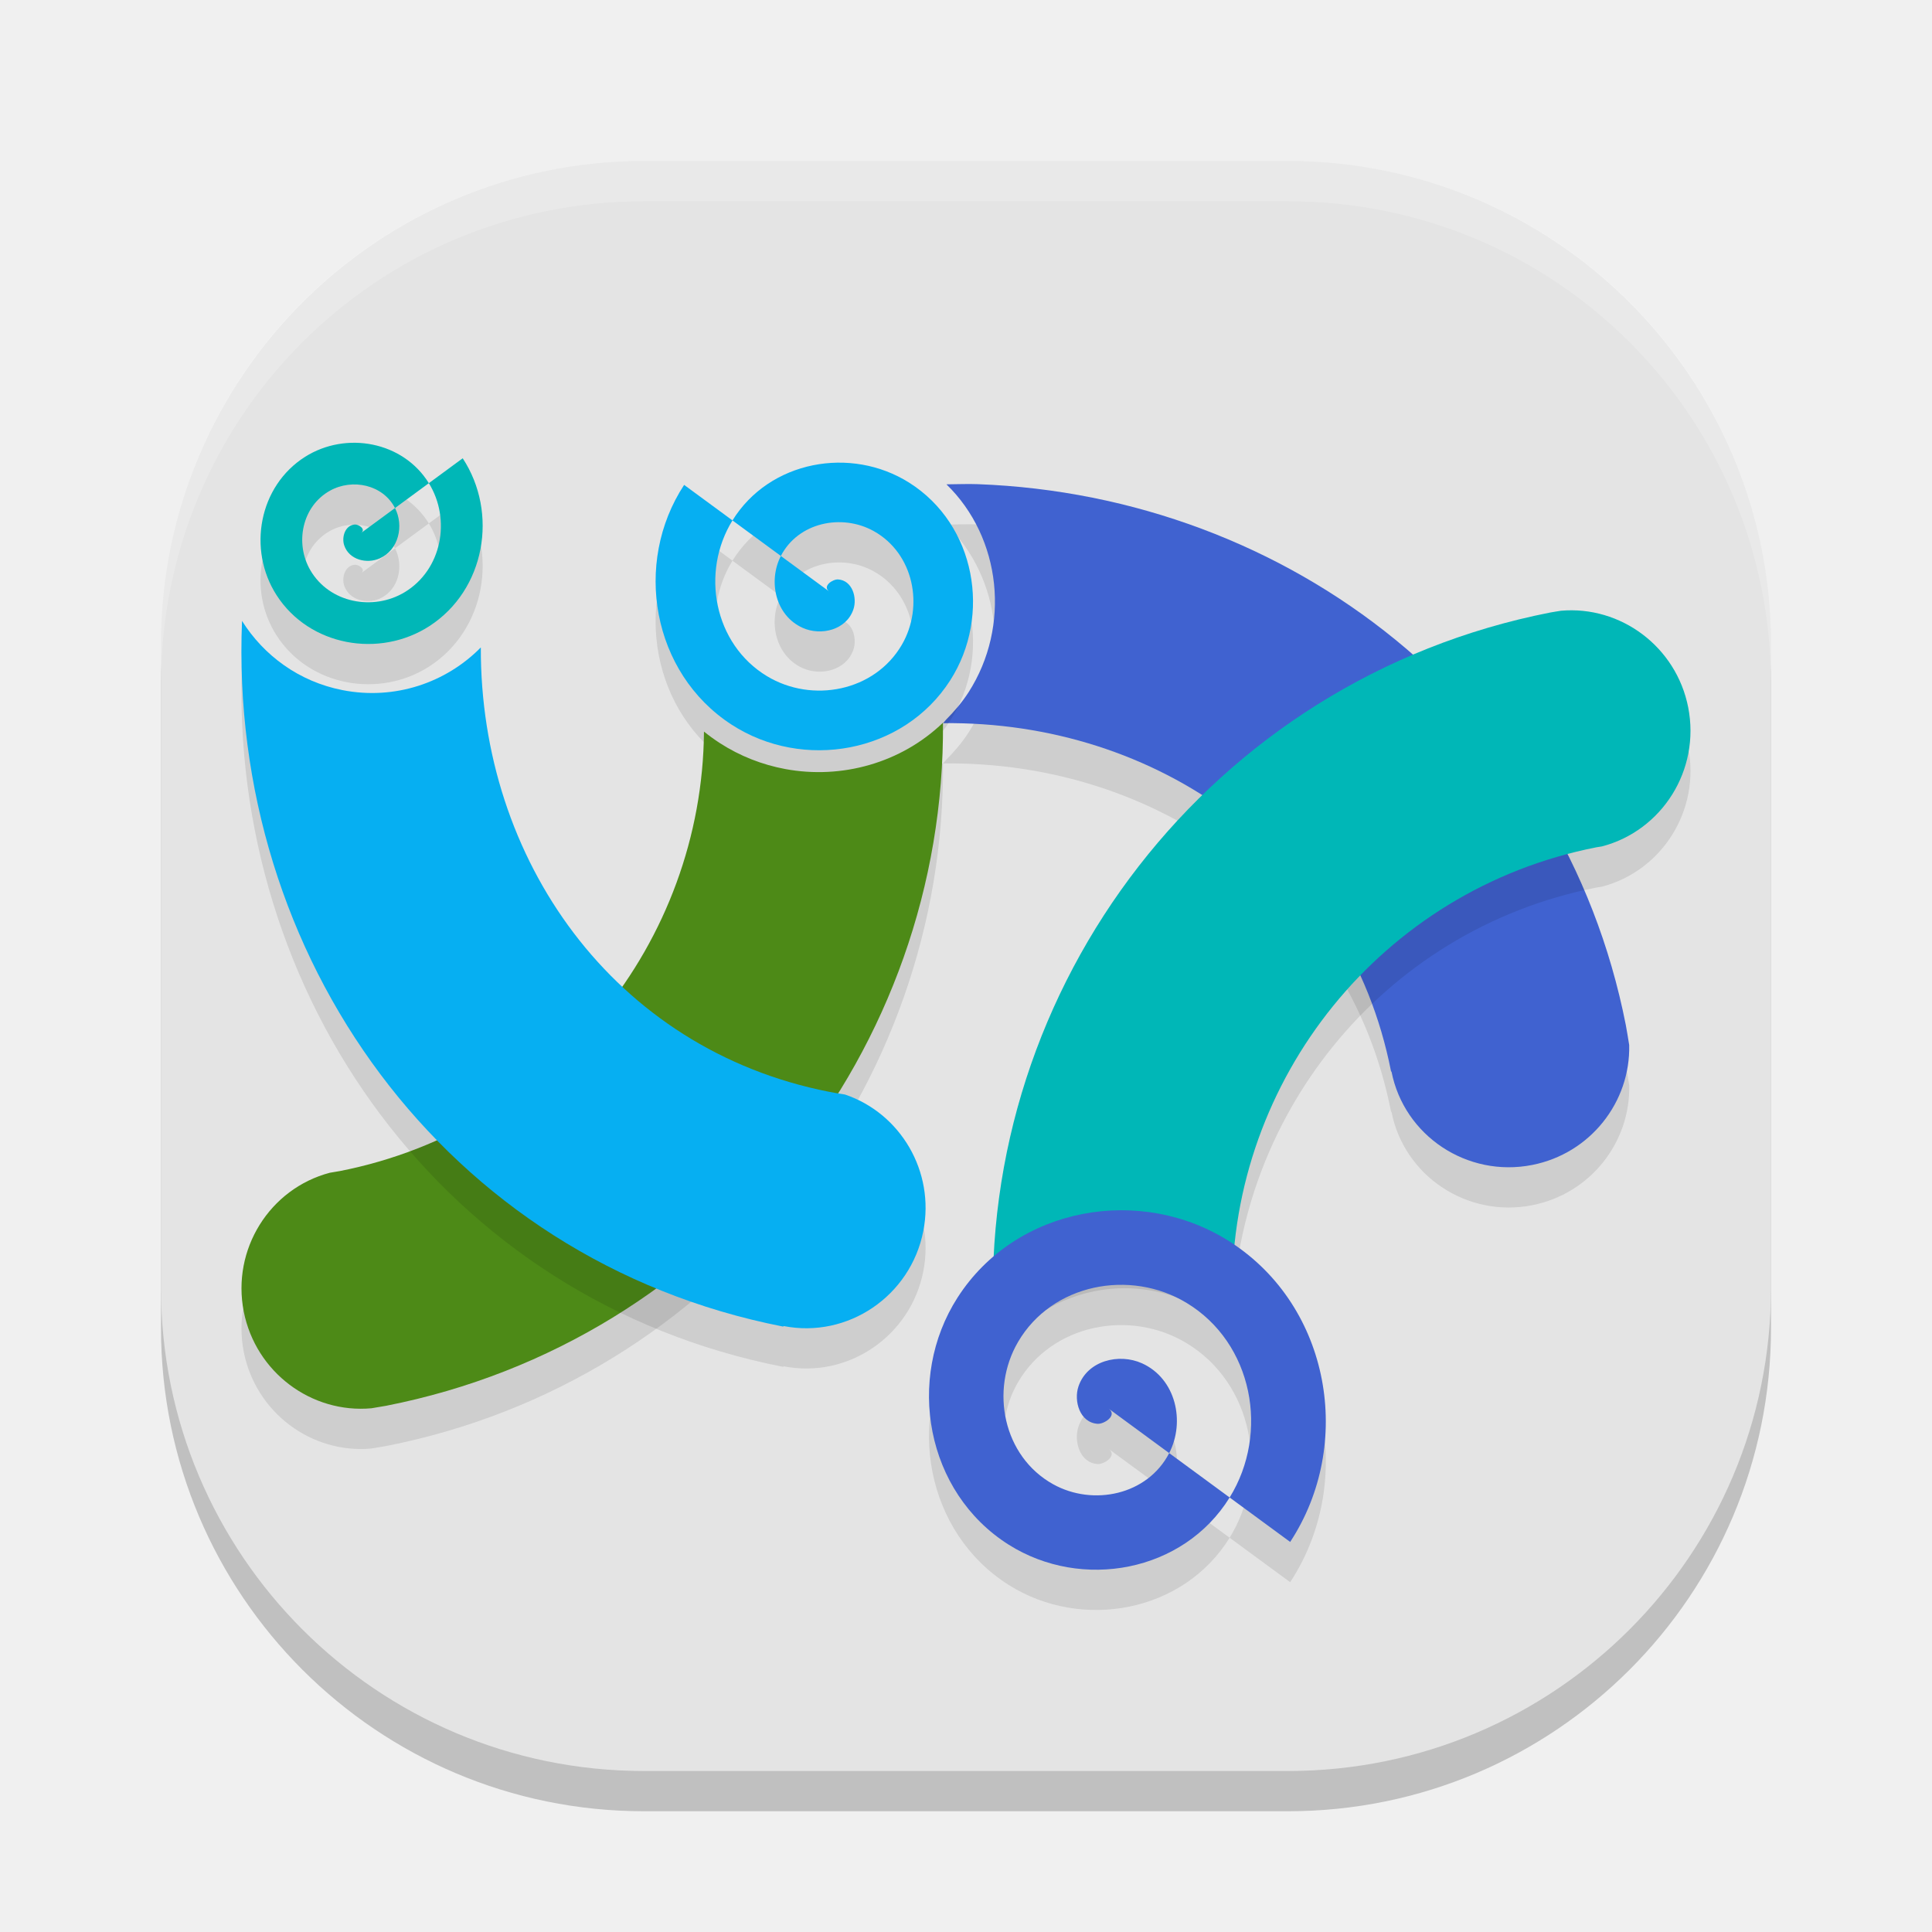
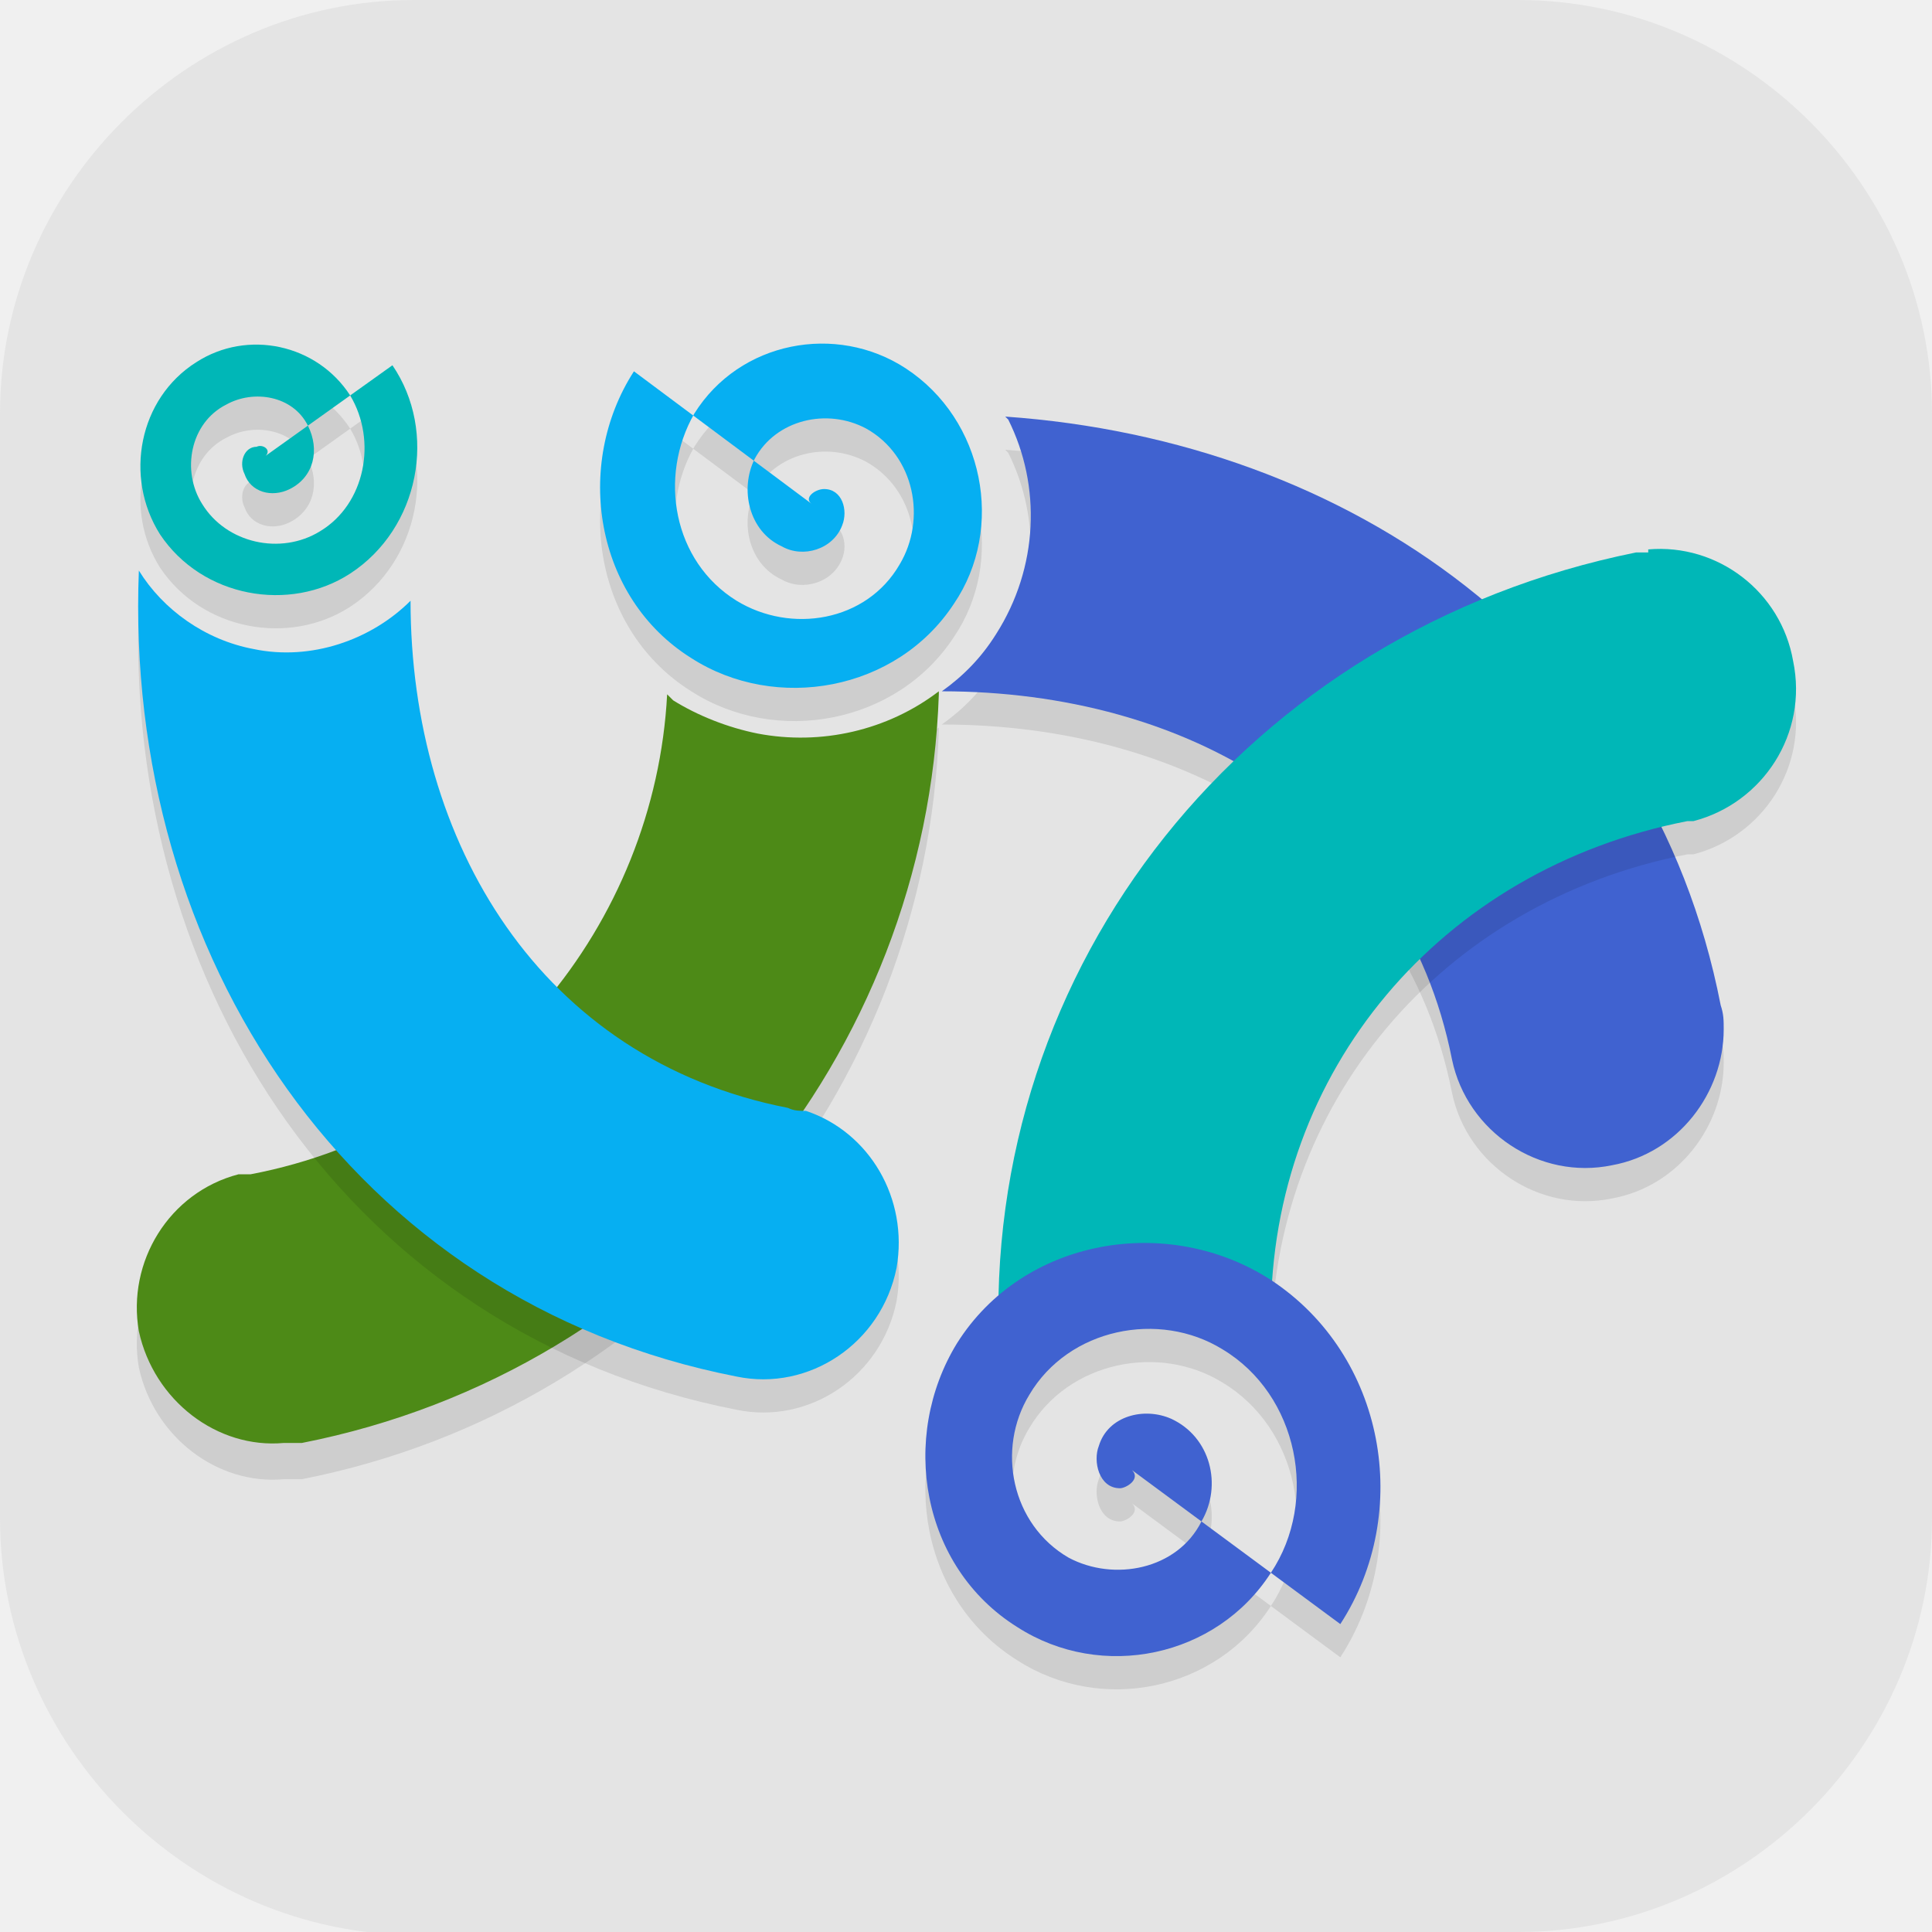
- <svg xmlns="http://www.w3.org/2000/svg" width="48" height="48" version="1">
-   <rect style="opacity:0.2" width="40" height="40" x="4" y="5" rx="12" ry="12" />
-   <rect style="fill:#e4e4e4" width="40" height="40" x="4" y="4" rx="12" ry="12" />
-   <path style="opacity:0.2;fill:#ffffff" d="m 16,4 c -6.648,0 -12,5.352 -12,12 v 1 c 0,-6.648 5.352,-12 12,-12 h 16 c 6.648,0 12,5.352 12,12 v -1 c 0,-6.648 -5.352,-12 -12,-12 z" />
-   <path style="opacity:0.1" d="m 24.295,13.029 c -0.258,-0.01 -0.521,0.003 -0.781,0.004 1.368,1.33 1.599,3.528 0.551,5.164 -0.163,0.254 -0.355,0.475 -0.559,0.682 -0.027,0.028 -0.049,0.06 -0.076,0.088 5.301,-0.063 10.07,3.263 11.129,8.646 7e-4,0.003 5.53e-4,0.005 0.002,0.01 l 0.01,-0.002 c 0.313,1.598 1.882,2.641 3.496,2.322 1.447,-0.285 2.444,-1.566 2.41,-2.98 -0.029,-0.165 -0.051,-0.329 -0.084,-0.496 -1.558,-7.921 -8.365,-13.148 -16.098,-13.438 z" />
-   <path style="fill:#4062d0" d="m 24.295,12.029 c -0.258,-0.01 -0.521,0.003 -0.781,0.004 1.368,1.33 1.599,3.528 0.551,5.164 -0.163,0.254 -0.355,0.475 -0.559,0.682 -0.027,0.028 -0.049,0.06 -0.076,0.088 5.301,-0.063 10.07,3.263 11.129,8.646 7e-4,0.003 5.53e-4,0.005 0.002,0.01 l 0.01,-0.002 c 0.313,1.598 1.882,2.641 3.496,2.322 1.447,-0.285 2.444,-1.566 2.41,-2.98 -0.029,-0.165 -0.051,-0.329 -0.084,-0.496 -1.558,-7.921 -8.365,-13.148 -16.098,-13.438 z" />
-   <path style="opacity:0.1" d="m 23.428,18.955 c -1.041,1.002 -2.517,1.411 -3.916,1.152 -0.571,-0.106 -1.128,-0.321 -1.635,-0.65 -0.135,-0.088 -0.264,-0.182 -0.387,-0.281 -0.041,5.214 -3.732,9.873 -9.043,10.918 -0.083,0.017 -0.169,0.026 -0.254,0.043 -1.491,0.395 -2.44,1.9 -2.137,3.449 0.299,1.512 1.685,2.537 3.172,2.402 0.122,-0.021 0.244,-0.04 0.367,-0.062 C 17.813,34.309 23.492,27.04 23.428,18.955 Z" />
-   <path style="opacity:0.1;fill-rule:evenodd" transform="scale(-1)" d="m -20.602,-15.696 c 0.181,0.133 -0.09,0.309 -0.221,0.3 -0.355,-0.024 -0.477,-0.455 -0.38,-0.742 0.173,-0.514 0.804,-0.667 1.263,-0.46 0.674,0.304 0.862,1.158 0.54,1.785 -0.43,0.835 -1.514,1.059 -2.306,0.619 -0.997,-0.554 -1.257,-1.87 -0.699,-2.827 0.676,-1.159 2.226,-1.456 3.348,-0.779 1.322,0.798 1.655,2.583 0.859,3.87 -0.919,1.485 -2.94,1.854 -4.391,0.938 -1.648,-1.04 -2.053,-3.297 -1.018,-4.912 1.161,-1.812 3.654,-2.253 5.433,-1.098 1.975,1.282 2.452,4.012 1.177,5.955" />
-   <path style="fill:#4d8a17" d="m 23.428,17.955 c -1.041,1.002 -2.517,1.411 -3.916,1.152 -0.571,-0.106 -1.128,-0.321 -1.635,-0.65 -0.135,-0.088 -0.264,-0.182 -0.387,-0.281 -0.041,5.214 -3.732,9.873 -9.043,10.918 -0.083,0.017 -0.169,0.026 -0.254,0.043 -1.491,0.395 -2.44,1.9 -2.137,3.449 0.299,1.512 1.685,2.537 3.172,2.402 0.122,-0.021 0.244,-0.04 0.367,-0.062 C 17.813,33.309 23.492,26.04 23.428,17.955 Z" />
-   <path style="opacity:0.1" class="st0" d="m 19.468,33.945 c 1.595,0.314 3.154,-0.744 3.471,-2.358 0.292,-1.483 -0.566,-2.927 -1.946,-3.394 -0.133,-0.019 -0.266,-0.043 -0.397,-0.068 -5.353,-1.054 -8.668,-5.776 -8.65,-11.04 -0.862,0.877 -2.14,1.317 -3.441,1.06 -1.075,-0.211 -1.952,-0.859 -2.492,-1.719 -0.342,8.31 5.028,15.879 13.436,17.531 0.003,0.001 0.01,0.001 0.015,0.001 z" />
-   <path style="fill:#06aff2" class="st0" d="m 19.468,32.945 c 1.595,0.314 3.154,-0.744 3.471,-2.358 0.292,-1.483 -0.566,-2.927 -1.946,-3.394 -0.133,-0.019 -0.266,-0.043 -0.397,-0.068 -5.353,-1.054 -8.668,-5.776 -8.65,-11.04 -0.862,0.877 -2.14,1.317 -3.441,1.06 -1.075,-0.211 -1.952,-0.859 -2.492,-1.719 -0.342,8.31 5.028,15.879 13.436,17.531 0.003,0.001 0.01,0.001 0.015,0.001 z" />
-   <path style="opacity:0.1;fill-rule:evenodd" d="m 27.545,35.998 c 0.226,0.166 -0.112,0.387 -0.276,0.376 -0.443,-0.03 -0.596,-0.568 -0.475,-0.928 0.217,-0.642 1.005,-0.834 1.579,-0.575 0.842,0.381 1.078,1.448 0.675,2.231 -0.538,1.044 -1.892,1.324 -2.882,0.774 -1.246,-0.692 -1.572,-2.337 -0.874,-3.534 0.845,-1.449 2.783,-1.82 4.185,-0.974 1.653,0.997 2.068,3.229 1.073,4.837 -1.149,1.856 -3.675,2.317 -5.488,1.173 -2.06,-1.3 -2.566,-4.121 -1.272,-6.14 1.452,-2.265 4.568,-2.816 6.792,-1.372 2.469,1.603 3.065,5.014 1.472,7.443" />
-   <path style="opacity:0.1" class="st2" d="m 38.78,16.174 c 1.484,-0.132 2.867,0.892 3.163,2.401 0.305,1.554 -0.648,3.062 -2.144,3.454 -0.047,0.008 -0.092,0.013 -0.138,0.022 -5.357,1.054 -9.075,5.783 -9.048,11.053 -0.864,-0.853 -2.126,-1.279 -3.41,-1.026 -1.094,0.213 -1.984,0.881 -2.518,1.762 -0.388,-8.344 5.392,-15.964 13.829,-17.622 0.088,-0.017 0.177,-0.028 0.266,-0.044" />
-   <path style="fill:#00b7b7" class="st2" d="m 38.78,15.174 c 1.484,-0.132 2.867,0.892 3.163,2.401 0.305,1.554 -0.648,3.062 -2.144,3.454 -0.047,0.008 -0.092,0.013 -0.138,0.022 -5.357,1.054 -9.075,5.783 -9.048,11.053 -0.864,-0.853 -2.126,-1.279 -3.41,-1.026 -1.094,0.213 -1.984,0.881 -2.518,1.762 -0.388,-8.344 5.392,-15.964 13.829,-17.622 0.088,-0.017 0.177,-0.028 0.266,-0.044" />
-   <path style="fill:#4062d0;fill-rule:evenodd" d="m 27.545,34.998 c 0.226,0.166 -0.112,0.387 -0.276,0.376 -0.443,-0.03 -0.596,-0.568 -0.475,-0.928 0.217,-0.642 1.005,-0.834 1.579,-0.575 0.842,0.381 1.078,1.448 0.675,2.231 -0.538,1.044 -1.892,1.324 -2.882,0.774 -1.246,-0.692 -1.572,-2.337 -0.874,-3.534 0.845,-1.449 2.783,-1.82 4.185,-0.974 1.653,0.997 2.068,3.229 1.073,4.837 -1.149,1.856 -3.675,2.317 -5.488,1.173 -2.06,-1.3 -2.566,-4.121 -1.272,-6.14 1.452,-2.265 4.568,-2.816 6.792,-1.372 2.469,1.603 3.065,5.014 1.472,7.443" />
-   <path style="fill:#06aff2;fill-rule:evenodd" transform="scale(-1)" d="m -20.602,-14.696 c 0.181,0.133 -0.09,0.309 -0.221,0.3 -0.355,-0.024 -0.477,-0.455 -0.38,-0.742 0.173,-0.514 0.804,-0.667 1.263,-0.46 0.674,0.304 0.862,1.158 0.54,1.785 -0.43,0.835 -1.514,1.059 -2.306,0.619 -0.997,-0.554 -1.257,-1.87 -0.699,-2.827 0.676,-1.159 2.226,-1.456 3.348,-0.779 1.322,0.798 1.655,2.583 0.859,3.87 -0.919,1.485 -2.94,1.854 -4.391,0.938 -1.648,-1.04 -2.053,-3.297 -1.018,-4.912 1.161,-1.812 3.654,-2.253 5.433,-1.098 1.975,1.282 2.452,4.012 1.177,5.955" />
-   <path style="opacity:0.1;fill-rule:evenodd" transform="scale(1,-1)" d="m 8.972,-14.241 c 0.127,0.093 -0.063,0.216 -0.154,0.21 -0.248,-0.017 -0.334,-0.318 -0.266,-0.519 0.121,-0.36 0.563,-0.467 0.884,-0.322 0.471,0.213 0.603,0.81 0.378,1.249 -0.301,0.584 -1.059,0.741 -1.614,0.433 -0.698,-0.387 -0.88,-1.308 -0.489,-1.978 0.473,-0.811 1.558,-1.019 2.343,-0.545 0.925,0.558 1.158,1.808 0.601,2.708 -0.643,1.039 -2.057,1.297 -3.073,0.657 -1.153,-0.728 -1.437,-2.307 -0.712,-3.437 0.813,-1.268 2.557,-1.576 3.802,-0.768 1.382,0.897 1.716,2.807 0.824,4.167" />
-   <path style="fill:#00b7b7;fill-rule:evenodd" transform="scale(1,-1)" d="m 8.972,-13.241 c 0.127,0.093 -0.063,0.216 -0.154,0.21 -0.248,-0.017 -0.334,-0.318 -0.266,-0.519 0.121,-0.36 0.563,-0.467 0.884,-0.322 0.471,0.213 0.603,0.81 0.378,1.249 -0.301,0.584 -1.059,0.741 -1.614,0.433 -0.698,-0.387 -0.88,-1.308 -0.489,-1.978 0.473,-0.811 1.558,-1.019 2.343,-0.545 0.925,0.558 1.158,1.808 0.601,2.708 -0.643,1.039 -2.057,1.297 -3.073,0.657 -1.153,-0.728 -1.437,-2.307 -0.712,-3.437 0.813,-1.268 2.557,-1.576 3.802,-0.768 1.382,0.897 1.716,2.807 0.824,4.167" />
+ <svg xmlns="http://www.w3.org/2000/svg" id="_图层_1" version="1.1" viewBox="0 0 64 64" width="48" height="48">
+   <defs>
+     <style>
+       .st0, .st1 {
+         fill: #06aff2;
+       }
+ 
+       .st2, .st3, .st4, .st5, .st6, .st7, .st8 {
+         isolation: isolate;
+       }
+ 
+       .st2, .st4, .st5 {
+         opacity: .1;
+       }
+ 
+       .st2, .st9, .st1, .st10 {
+         fill-rule: evenodd;
+       }
+ 
+       .st3, .st4, .st11, .st12, .st13, .st8, .st14, .st15 {
+         display: none;
+       }
+ 
+       .st3, .st6, .st7, .st8 {
+         opacity: .2;
+       }
+ 
+       .st4, .st16, .st7, .st8 {
+         fill: #fff;
+       }
+ 
+       .st17 {
+         fill: #4d8a17;
+       }
+ 
+       .st18 {
+         fill: #71d716;
+       }
+ 
+       .st11 {
+         fill: #095660;
+       }
+ 
+       .st19 {
+         fill: #cf1717;
+       }
+ 
+       .st9, .st20 {
+         fill: #00b7b7;
+       }
+ 
+       .st21 {
+         fill: #ffd42b;
+       }
+ 
+       .st12 {
+         fill: #f84300;
+       }
+ 
+       .st10, .st22 {
+         fill: #4062d0;
+       }
+ 
+       .st14, .st23 {
+         fill: #e4e4e4;
+       }
+ 
+       .st15 {
+         fill: #4f4f4f;
+       }
+ 
+       .st24 {
+         fill: #a0bfba;
+       }
+     </style>
+   </defs>
+   <path class="st23" d="M47.5,64.1H13.8c-7.6,0-13.8-6.3-13.8-13.8V13.7C0,6.2,6.2,0,13.7,0h36.6c7.5,0,13.7,6.2,13.7,13.7v36.6c0,7.5-6.2,13.7-13.7,13.7h-2.9.1Z" />
+   <g class="st13">
+     <path class="st3" d="M20.3,5.4c-2.3,0-4.7,1-6.4,3.3h0s-7.8,10.5-7.8,10.5c0,0,0,0,0,0h0c-1.9,2.5-1.7,6.6,0,8.9,1.2,1.6,2.8,2.4,4.6,2.8v11.1c0,5.1,4.3,9.3,9.4,9.3h1.3c2.3,0,4.3-.9,6-2.3l6.7,9h0c1.7,2.3,4.1,3.2,6.4,3.3,2.6.1,5.2-.7,7.1-3.3l7.8-10.5h0c1.9-2.5,1.7-6.6,0-8.9-1.2-1.6-2.8-2.4-4.6-2.8v-11.1c0-5.1-4.3-9.3-9.4-9.3h-1.3c-2.3,0-4.3.9-6,2.3l-6.7-9c-1.9-2.6-4.5-3.4-7.1-3.3h0Z" />
+     <path class="st15" d="M20.3,4.4c-2.3,0-4.7,1-6.4,3.3h0s-7.8,10.5-7.8,10.5c0,0,0,0,0,0h0c-1.9,2.5-1.7,6.6,0,8.9,1.2,1.6,2.8,2.4,4.6,2.8v11.1c0,5.1,4.3,9.3,9.4,9.3h1.3c2.3,0,4.3-.9,6-2.3l6.7,9h0c1.7,2.3,4.1,3.2,6.4,3.3,2.6.1,5.2-.7,7.1-3.3l7.8-10.5h0c1.9-2.5,1.7-6.6,0-8.9-1.2-1.6-2.8-2.4-4.6-2.8v-11.1c0-5.1-4.3-9.3-9.4-9.3h-1.3c-2.3,0-4.3.9-6,2.3l-6.7-9c-1.9-2.6-4.5-3.4-7.1-3.3h0Z" />
+     <path class="st6" d="M20.6,11.4c-.7,0-1.4.4-1.8.9l-7.8,10.5c-.6.8-.3,1.9.8,2.4.3.2.7.2,1.1.2h3.8v16.7c0,1.8,1.5,3.3,3.3,3.3h1.3c1.8,0,3.3-1.5,3.3-3.3v-16.7h3.8c1.2,0,2.2-.8,2.2-1.7,0-.3-.1-.6-.3-.9l-7.8-10.5c-.4-.6-1.2-.9-2-.9Z" />
+     <path class="st21" d="M20.6,10.4c-.7,0-1.4.4-1.8.9l-7.8,10.5c-.6.8-.3,1.9.8,2.4.3.2.7.2,1.1.2h3.8v16.7c0,1.8,1.5,3.3,3.3,3.3h1.3c1.8,0,3.3-1.5,3.3-3.3v-16.7h3.8c1.2,0,2.2-.8,2.2-1.7,0-.3-.1-.6-.3-.9l-7.8-10.5c-.4-.6-1.2-.9-2-.9Z" />
+     <path class="st6" d="M40,21.4c-1.8,0-3.3,1.5-3.3,3.3v16.7h-3.8c-1.2,0-2.2.8-2.2,1.7,0,.3.1.6.3.9l7.8,10.5c.4.5,1.1.8,1.8.9.8,0,1.6-.3,2-.9l7.8-10.5c.6-.8.3-1.9-.8-2.4-.3-.2-.7-.2-1.1-.2h-3.8v-16.7c0-1.8-1.5-3.3-3.3-3.3h-1.3Z" />
+     <path class="st18" d="M40,20.4c-1.8,0-3.3,1.5-3.3,3.3v16.7h-3.8c-1.2,0-2.2.8-2.2,1.7,0,.3.1.6.3.9l7.8,10.5c.4.5,1.1.8,1.8.9.8,0,1.6-.3,2-.9l7.8-10.5c.6-.8.3-1.9-.8-2.4-.3-.2-.7-.2-1.1-.2h-3.8v-16.7c0-1.8-1.5-3.3-3.3-3.3,0,0-1.3,0-1.3,0Z" />
+     <path class="st4" d="M20.3,4.4c-2.3,0-4.7,1-6.4,3.3h0s-7.8,10.5-7.8,10.5c0,0,0,0,0,0h0c-1,1.4-1.4,3.2-1.3,4.9,0-1.4.5-2.8,1.3-3.9h0s0,0,0,0l7.8-10.5h0c1.7-2.3,4.1-3.2,6.4-3.3h0c2.6-.1,5.2.7,7.1,3.3l6.7,9c1.6-1.4,3.7-2.3,6-2.3h1.3c5.1,0,9.4,4.3,9.4,9.3v-1c0-5.1-4.3-9.3-9.4-9.3h-1.3c-2.3,0-4.3.9-6,2.3l-6.7-9c-1.9-2.6-4.5-3.4-7.1-3.3h0ZM50.8,34.9v1c1.7.4,3.4,1.2,4.6,2.8.8,1,1.2,2.5,1.3,3.9,0-1.8-.4-3.7-1.3-4.9-1.2-1.6-2.8-2.4-4.6-2.8Z" />
+   </g>
+   <g class="st13">
+     <path class="st3" d="M32.1,1.1c-.7,0-1.4.2-2,.5-3.8,2.3-7.5,3.1-11.4,3.6-3.9.6-8.1,1.1-13.7-1.7C2.8,2.5,0,3.9,0,6.1v32.6c0,2.6,1.3,4.9,3.1,7.4,1.8,2.5,4.3,5,7.2,7.4,5.8,4.9,13.2,9.3,20.8,11.2.6.2,1.3.2,1.9,0,7.5-1.9,15-6.4,20.8-11.2,2.9-2.4,5.4-5,7.2-7.4,1.8-2.5,3.1-4.8,3.1-7.4V6.1c0-2.2-2.8-3.6-5.1-2.5-5.6,2.8-9.8,2.3-13.7,1.7s-7.6-1.3-11.4-3.6c-.6-.3-1.2-.5-1.9-.5Z" />
+     <path class="st12" d="M32.1,0c-.7,0-1.4.2-2,.5-3.8,2.3-7.5,3.1-11.4,3.6-3.9.6-8.1,1.1-13.7-1.7C2.8,1.4,0,2.7,0,5v32.6c0,2.6,1.3,4.9,3.1,7.4s4.3,5,7.2,7.4c5.8,4.9,13.2,9.3,20.8,11.2.6.2,1.3.2,1.9,0,7.5-1.9,15-6.4,20.8-11.2,2.9-2.4,5.4-5,7.2-7.4,1.8-2.5,3.1-4.8,3.1-7.4V5c0-2.2-2.8-3.6-5.1-2.5-5.6,2.8-9.8,2.3-13.7,1.7-3.9-.6-7.6-1.3-11.4-3.6C33.5.2,32.8,0,32.1,0Z" />
+     <path class="st6" d="M30.1,10.4c-7.6,0-10.8.8-20,1.9-2.6,0-4.8,1.5-4.8,3.8,0,2.3,2.2,4.1,4.8,4.1,0,0,0,0,.1,0-1.2-3.3,1.8-3.1,3.8-3.4.4,0,.2,0,.6,0v27.3l9.4,6.7V16c5.7,0,12.3,0,18.3,1.6,9.9,2.5,2.7,9.2-3.3,12.4,3.4,1.8,7.8,5.6,7.9,9.1,0,2.7-3.1,5.3-8.6,6.8-5.3,1.2-10.5,1.8-14.2,4.9,0,0,3-.4,9.3-.7,7.7-.3,15.1-2.5,20.4-7.2,2.7-4.9-.9-8.9-8.9-12.7,8.1-3.9,12-8.4,8.3-12.9-4.5-5.3-11.9-6.7-19.6-6.9-1.3,0-2.5,0-3.6,0ZM39,30l-5.3-5c-5,3-6.3,6.1-.3,9.7l5.6-4.7Z" />
+     <path class="st16" d="M30.1,9.3c-7.6,0-10.8.8-20,1.9-2.6,0-4.8,1.5-4.8,3.8,0,2.3,2.2,4.1,4.8,4.1,0,0,0,0,.1,0-1.2-3.3,1.8-3.1,3.8-3.4.4,0,.2,0,.6,0v27.3l9.4,6.7V14.9c5.7,0,12.3,0,18.3,1.6,9.9,2.5,2.7,9.2-3.3,12.4,3.4,1.8,7.8,5.6,7.9,9.1,0,2.7-3.1,5.3-8.6,6.8-5.3,1.2-10.5,1.8-14.2,4.9,0,0,3-.4,9.3-.7,7.7-.3,15.1-2.5,20.4-7.2,2.7-4.9-.9-8.9-8.9-12.7,8.1-3.9,12-8.4,8.3-12.9-4.5-5.3-11.9-6.7-19.6-6.9-1.3,0-2.5,0-3.6,0ZM39,28.9l-5.3-5c-5,3-6.3,6.1-.3,9.7l5.6-4.7Z" />
+     <path class="st8" d="M32.1,0c-.7,0-1.4.2-2,.5-3.8,2.3-7.5,3.1-11.4,3.6-3.9.6-8.1,1.1-13.7-1.7C2.8,1.4,0,2.7,0,5v1.1c0-2.2,2.8-3.6,5.1-2.5,5.6,2.8,9.8,2.3,13.7,1.7,3.9-.6,7.6-1.3,11.4-3.6.6-.3,1.3-.5,2-.5.7,0,1.3.2,1.9.5,3.8,2.3,7.5,3.1,11.4,3.6,3.9.6,8.1,1.1,13.7-1.7,2.3-1.1,5.1.3,5.1,2.5v-1.1c0-2.2-2.8-3.6-5.1-2.5-5.6,2.8-9.8,2.3-13.7,1.7-3.9-.6-7.6-1.3-11.4-3.6C33.5.2,32.8,0,32.1,0Z" />
+   </g>
+   <g class="st13">
+     <path class="st3" d="M18.9,1.1h25.7c10.7,0,19.3,8.4,19.3,18.9v25.2c0,10.4-8.6,18.9-19.3,18.9h-25.7C8.2,64-.4,55.6-.4,45.1v-25.2C-.4,9.6,8.2,1.1,18.9,1.1Z" />
+     <path class="st11" d="M18.9,0h25.7c10.7,0,19.3,8.4,19.3,18.9v25.2c0,10.4-8.6,18.9-19.3,18.9h-25.7C8.2,62.9-.4,54.4-.4,44v-25.2C-.4,8.4,8.2,0,18.9,0Z" />
+     <path class="st6" d="M33.8,5.6c-.3,0-.6.8-.7,1.9-.1,1.7-.7,2.7-1.6,1.9-.4-.4-.4-1-.3-1.8,0-.8,0-.9-.2-1-.2,0-.3-.2-.3-.2s-.2-.1-.4-.1-.4,0-.5-.1c0,0-.2-.1-.3-.1-.3,0-1.4,1.9-2,2.9-.4.7-.5.8-1.5,1-.8.2-1.5.3-2.7.2-2.2,0-2.6,0-2.9.5-.1.3-.1,2.3,0,6.7.1,7.4,0,6.4,1.9,6.4,1.2,0,3.9.2,4.4.4.4.1.5.7.5,2.4,0,1.8,0,2.7-1,4.4-.4.8-.7,1.6-1.1,3.5-.4,1.9,0,2.6,1.4,1.8.6-.4.7-.4.9.1,0,.3,0,.6-.3,1-.3.4-.4.9-.4,1.3s-.2,1.1-.4,1.6c-.4,1-.5,1.6-.2,3.2.3,1.4.5,2,1,2.2.6.3.7,0,.7-1.1,0-1.6,0-1.9.2-1.9.6,0,.7,1.3.2,2.3-.4.8-.4,1.6,0,2.2.2.4.2.5,0,1.2-.3,1-.3,1.3,0,1.4.4.1.4.2-.2,1.5-.8,1.6-.7,2.3.3,1.8.3-.1.3-.1.2.2-.2.7-.4,1-.8,1.6-.3.3-.6.6-.7.6-.2,0-2.7,2.5-3.9,4-1,1.2-1.4,2.2-1.6,3.6,0,.8,0,.8.2.8s.6-.2.9-.5c.4-.4.6-.4.7-.3.5.5,1.5-.2,1.1-.9-.3-.4-.2-.5.3-.7.3-.1.7-.4,1-.6.5-.4.5-.4,1-.3.4.2.6.1,1.2-.1.6-.2.7-.4.8-.9.2-.6.4-.8.9-.8s0,.1-.3.4c-.5.4-.5.4-.2.7.4.3.6.3,1.2,0,.5-.3.8-.7.6-1.2,0-.2,0-.3.1-.3s.3.1.3.3c.2.7,1.5.3,2.6-.7.4-.4.5-.5.4-1,0-.4,0-.6.5-1.2.5-.6.6-.7.9-.5.2.1.4.1.7,0,.3-.2.4-.2.5,0,.1.1.3.2.5.2.4,0,1.3-.7,1.3-1,0-.9-.3-1-1.1-.3-.3.2-.6.4-.6.4s-.1-.2-.2-.4c0-.3-.2-.4-.5-.4h-.4l.2-.7c.1-.4.3-1.1.3-1.7,0-.5.2-1.3.3-1.6.3-1,.3-1.7-.2-3-.6-1.7-.3-1.7.7,0,.6,1.2,1.2,1.5,1.6,1,.2-.3.3-1.1,0-1.6,0-.2-.3-.8-.4-1.3-.2-.7-.4-1.1-.9-1.5-1-.9-1.2-2.3-.6-3,.1-.1.3-.8.4-1.5.1-1,.1-1.3,0-1.6-.1-.2-.3-.9-.5-1.5l-.3-1.1.4-.7c.2-.4.5-.7.6-.8.1,0,.5.1.9.3.3.2.7.4.9.3.4,0,.4-.9,0-1.7-.2-.4-.4-.8-.4-.9s-.2-.5-.4-.9c-1.2-2.4-1.3-3.6-1.3-5,0-.9,0-1.1.3-1.3.6-.4,2.7-.8,3.9-.8,1.8,0,1.6,1,1.6-6.1,0-3.4,0-6.1-.1-6.4,0-.4-.2-.5-1-.7-.9-.2-1-.2-2.8,0-.8,0-1.4,0-1.8,0-.7-.2-.7-.7-1-1.6-.4-1.2-1.6-2.9-2.6-3,0,0,0,0,0,0s0,0,0,0c0,0,0,0,0,0h0ZM37.9,48.8c-.3,0-.4.4-.3.7.2.4.6.3.6-.2s0-.4-.2-.4h0ZM37.9,50.9c-.1,0-.3.1-.6.3-.4.3-.4.4-.4,1.1,0,.4,0,.8,0,.9,0,.3.6.2.9-.3.2-.3.3-.7.4-1.2,0-.6,0-.8-.3-.8h0Z" />
+     <path class="st24" d="M33.8,4.5c-.3,0-.6.8-.7,1.9-.1,1.7-.7,2.7-1.6,1.9-.4-.4-.4-1-.3-1.8,0-.8,0-.9-.2-1-.2,0-.3-.2-.3-.2s-.2-.1-.4-.1-.4,0-.5-.1c0,0-.2-.1-.3-.1-.3,0-1.4,1.9-2,2.9-.4.7-.5.8-1.5,1-.8.2-1.5.3-2.7.2-2.2,0-2.6,0-2.9.5-.1.3-.1,2.3,0,6.7.1,7.4,0,6.4,1.9,6.4,1.2,0,3.9.2,4.4.4.4.1.5.7.5,2.4,0,1.8,0,2.7-1,4.4-.4.8-.7,1.6-1.1,3.5-.4,1.9,0,2.6,1.4,1.8.6-.4.7-.4.9.1,0,.3,0,.6-.3,1-.3.4-.4.9-.4,1.3s-.2,1.1-.4,1.6c-.4,1-.5,1.6-.2,3.2.3,1.4.5,2,1,2.2.6.3.7,0,.7-1.1,0-1.6,0-1.9.2-1.9.6,0,.7,1.3.2,2.3-.4.8-.4,1.6,0,2.2.2.4.2.5,0,1.2-.3,1-.3,1.3,0,1.4.4.1.4.2-.2,1.5-.8,1.6-.7,2.3.3,1.8.3-.1.3-.1.2.2-.2.7-.4,1-.8,1.6-.3.3-.6.6-.7.6-.2,0-2.7,2.5-3.9,4-1,1.2-1.4,2.2-1.6,3.6,0,.8,0,.8.2.8s.6-.2.9-.5c.4-.4.6-.4.7-.3.5.5,1.5-.2,1.1-.9-.3-.4-.2-.5.3-.7.3-.1.7-.4,1-.6.5-.4.5-.4,1-.3.4.2.6.1,1.2-.1.6-.2.7-.4.8-.9.2-.6.4-.8.9-.8s0,.1-.3.4c-.5.4-.5.4-.2.7.4.3.6.3,1.2,0,.5-.3.8-.7.6-1.2,0-.2,0-.3.1-.3s.3.1.3.3c.2.7,1.5.3,2.6-.7.4-.4.5-.5.4-1,0-.4,0-.6.5-1.2.5-.6.6-.7.9-.5.2.1.4.1.7,0,.3-.2.4-.2.5,0,.1.1.3.2.5.2.4,0,1.3-.7,1.3-1,0-.9-.3-1-1.1-.3-.3.2-.6.4-.6.4s-.1-.2-.2-.4c0-.3-.2-.4-.5-.4h-.4l.2-.7c.1-.4.3-1.1.3-1.7,0-.5.2-1.3.3-1.6.3-1,.3-1.7-.2-3-.6-1.7-.3-1.7.7,0,.6,1.2,1.2,1.5,1.6,1,.2-.3.3-1.1,0-1.6,0-.2-.3-.8-.4-1.3-.2-.7-.4-1.1-.9-1.5-1-.9-1.2-2.3-.6-3,.1-.1.3-.8.4-1.5.1-1,.1-1.3,0-1.6-.1-.2-.3-.9-.5-1.5l-.3-1.1.4-.7c.2-.4.5-.7.6-.8.1,0,.5.1.9.3.3.2.7.4.9.3.4,0,.4-.9,0-1.7-.2-.4-.4-.8-.4-.9s-.2-.5-.4-.9c-1.2-2.4-1.3-3.6-1.3-5,0-.9,0-1.1.3-1.3.6-.4,2.7-.8,3.9-.8,1.8,0,1.6,1,1.6-6.1,0-3.4,0-6.1-.1-6.4,0-.4-.2-.5-1-.7-.9-.2-1-.2-2.8,0-.8,0-1.4,0-1.8,0-.7-.2-.7-.7-1-1.6-.4-1.2-1.6-2.9-2.6-3,0,0,0,0,0,0s0,0,0,0c0,0,0,0,0,0h0ZM37.9,47.7c-.3,0-.4.4-.3.7.2.4.6.3.6-.2s0-.4-.2-.4h0ZM37.9,49.8c-.1,0-.3.1-.6.3-.4.3-.4.4-.4,1.1,0,.4,0,.8,0,.9,0,.3.6.2.9-.3.2-.3.3-.7.4-1.2,0-.6,0-.8-.3-.8h0Z" />
+     <path class="st19" d="M27,26.7c0,1.1-.2,1.7-1,3.1-.4.8-.7,1.6-1.1,3.5-.4,1.9,0,2.6,1.4,1.8.5-.3.6-.4.7-.2v-8.2h0ZM26.3,38.4c0,.2-.1.4-.2.6-.4,1-.5,1.6-.2,3.2.3,1.4.5,2,1,2.2.3.2.5.2.6,0,0-2.5.1-5-1.3-6ZM26.1,55.2c-.9.8-2.3,2.3-3.1,3.3-1,1.2-1.4,2.2-1.6,3.6,0,.8,0,.8.2.8s.6-.2.9-.5c.4-.4.6-.4.7-.3.5.5,1.5-.2,1.1-.9-.3-.4-.2-.5.3-.7.3-.1.7-.4,1-.6.2-.2.3-.3.4-.3-.2-1.5-.2-2.9,0-4.4Z" />
+     <path class="st4" d="M18.9,0C8.2,0-.4,8.4-.4,18.9v1.1C-.4,9.5,8.2,1.1,18.9,1.1h25.7c10.7,0,19.3,8.4,19.3,18.9v-1.1C63.9,8.4,55.3,0,44.6,0h-25.7Z" />
+     <path class="st7" d="M33.8,4.5c-.3,0-.6.8-.7,1.9-.1,1.7-.7,2.7-1.6,1.9-.2-.2-.3-.4-.3-.7,0,.8,0,1.4.3,1.8.9.9,1.5-.1,1.6-1.9,0-1.1.4-1.9.7-1.9s0,0,0,0c0,0,0,0,0,0,0,0,0,0,0,0,.9.1,2.2,1.8,2.6,3,.3.9.3,1.4,1,1.6.5.1,1.1.1,1.8,0,1.7-.2,1.8-.2,2.8,0,.8.2.9.2,1,.7,0,.3,0,3,.1,6.4,0,1.3,0,2.1,0,3,0-.9,0-2.2,0-4.1,0-3.4,0-6.1-.1-6.4,0-.4-.2-.5-1-.7-.9-.2-1-.2-2.8,0-.8,0-1.4,0-1.8,0-.7-.2-.7-.7-1-1.6-.4-1.2-1.6-2.9-2.6-3,0,0,0,0,0,0s0,0,0,0c0,0,0,0,0,0ZM29.5,4.8c-.3,0-1.4,1.9-2,2.9-.4.7-.5.8-1.5,1-.8.2-1.5.3-2.7.2-2.2,0-2.6,0-2.9.5,0,.2,0,1.2,0,2.7,0-.9,0-1.5,0-1.6.2-.5.7-.5,2.9-.5,1.3,0,2,0,2.7-.2,1-.3,1-.3,1.5-1,.6-1.1,1.8-2.9,2-2.9s.3,0,.3.1c0,0,.3.1.5.1s.4,0,.4.1.1.2.3.2c.1,0,.2,0,.2.1,0,0,0-.2,0-.3,0-.8,0-.9-.2-1-.2,0-.3-.2-.3-.2s-.2-.1-.4-.1-.4,0-.5-.1c0,0-.2-.1-.3-.1ZM37.4,25.1c0,.1,0,.2,0,.4,0,1.5.1,2.6,1.3,5,.2.4.4.8.4.9s.2.5.4.9c0,.2.1.3.2.5.2-.3.2-.9-.2-1.6-.2-.4-.4-.8-.4-.9s-.2-.5-.4-.9c-1-2-1.2-3.2-1.3-4.3ZM27,26.3c0,1.2-.2,2.1-1,3.5-.4.8-.7,1.6-1.1,3.5-.2.7-.2,1.3,0,1.6,0-.2,0-.3,0-.5.4-1.9.7-2.7,1.1-3.5.9-1.7,1-2.6,1-4.4,0,0,0-.1,0-.2ZM36.9,34.4l-.2.4.3,1.1c.1.6.4,1.3.5,1.5,0,0,0,.1,0,.2,0-.7,0-1.1,0-1.3-.1-.2-.3-.9-.5-1.5v-.4ZM27,35.9c0,0,0,.2-.1.2-.3.4-.4.9-.4,1.3s-.2,1.1-.4,1.6c-.3.8-.4,1.3-.3,2.2,0-.4.1-.7.3-1.1.2-.5.4-1.2.4-1.6s.1-.9.4-1.3c.3-.4.4-.8.3-1,0-.2-.1-.3-.2-.4ZM37,40.9c-.2.8,0,1.8.9,2.6.4.4.7.8.9,1.5.1.5.3,1.1.4,1.3,0,0,0,.1,0,.2.1-.4.1-.9,0-1.3,0-.2-.3-.7-.4-1.3-.2-.7-.4-1.1-.9-1.5-.4-.4-.7-.9-.9-1.5ZM28.4,43.2c0,.2-.1.5-.2.7-.3.6-.4,1.2-.2,1.8,0-.2.1-.4.2-.6.3-.6.4-1.4.2-1.8ZM36.5,45.5c-.1,0,0,.4.2,1.3.2.5.3.9.3,1.3.1-.7,0-1.4-.3-2.4-.1-.2-.2-.2-.3-.2ZM28.2,47.3s0,0,0,0c-.3.9-.3,1.2,0,1.4,0,0,0-.1,0-.2.2-.7.2-.8,0-1.2ZM37.9,47.7c-.3,0-.4.4-.3.7.2.4.5.3.5-.2s0-.3-.1-.4c0,0,0,0,0,0,0,0,0,0,0,0h0ZM37.9,49.8c-.1,0-.3.1-.6.3-.4.3-.4.4-.4,1.1,0,.4,0,.8,0,.9,0,0,0,0,0,0,0-.5.1-.6.4-.9.2-.2.4-.3.6-.3.1,0,.2,0,.2.2,0-.2,0-.3,0-.5,0-.6,0-.8-.3-.8ZM28.1,49.9c0,.1-.1.2-.2.4-.6,1.1-.7,1.8-.3,1.9,0-.2.2-.5.3-.8.6-1.3.6-1.4.2-1.5,0,0,0,0,0,0ZM36.4,52.7c0,.2,0,.3-.1.4l-.2.7h.4c.3,0,.4,0,.4.4,0,0,0,0,0,0,0,.1.3.2.5.2.1,0,.1,0,.3-.2.3-.3.6-.4.8-.4.1-.1.3-.3.3-.4,0-.9-.3-1-1.1-.3-.3.2-.6.4-.6.4s-.1-.2-.2-.4c0-.3-.2-.4-.5-.4h0ZM28.4,53.1s-.1,0-.2,0c-.1,0-.2,0-.3.1,0,.2-.2.3-.3.5-.3.3-.6.6-.7.6-.2,0-2.7,2.5-3.9,4-1,1.2-1.4,2.2-1.6,3.6,0,.6,0,.8,0,.8.2-1.2.6-2.2,1.5-3.3,1.2-1.5,3.7-4,3.9-4s.4-.3.7-.6c.5-.6.6-.9.8-1.6,0-.2,0-.2,0-.3ZM29.5,59c-.2,0-.3,0-.4,0,.1,0,.2.1.4.1,0-.1.1-.2,0-.2ZM24.4,61.7c-.2.1-.3.2-.2.4.1,0,.2-.2.2-.4Z" />
+   </g>
+   <g>
+     <path class="st3" d="M19.2,1.1h25.6c10.6,0,19.2,8.6,19.2,19.2v25.6c0,10.6-8.6,19.2-19.2,19.2h-25.6c-10.6,0-19.2-8.6-19.2-19.2v-25.6C0,9.7,8.6,1.1,19.2,1.1Z" />
+     <path class="st14" d="M19.2,0h25.6c10.6,0,19.2,8.6,19.2,19.2v25.6c0,10.6-8.6,19.2-19.2,19.2h-25.6C8.6,63.9,0,55.4,0,44.8v-25.6C0,8.6,8.6,0,19.2,0Z" />
+     <path class="st2" d="M8.8,16.2c.2-.2-.1-.4-.3-.3-.4,0-.6.5-.4.9.2.6.9.8,1.5.5.8-.4,1-1.3.6-2.1-.5-1-1.8-1.2-2.7-.7-1.2.6-1.5,2.2-.8,3.3.8,1.3,2.6,1.7,3.9.9,1.5-.9,1.9-3,1-4.5-1.1-1.7-3.4-2.2-5.1-1.1-1.9,1.2-2.4,3.8-1.2,5.7,1.4,2.1,4.3,2.6,6.3,1.3,2.3-1.5,2.9-4.7,1.4-6.9" />
+     <path class="st5" d="M33.4,15c1.1,2.2,1,4.9-.4,7.1-.5.8-1.1,1.4-1.8,1.9,8.1,0,15.3,4.1,16.9,12.2,0,0,0,0,0,0h0c.5,2.4,2.9,4,5.3,3.5,2.2-.4,3.7-2.4,3.7-4.5,0-.3,0-.5-.1-.8-2.3-11.8-12.3-18.7-23.7-19.5Z" />
+     <path class="st22" d="M33.4,13.9c1.1,2.2,1,4.9-.4,7.1-.5.8-1.1,1.4-1.8,1.9,8.1,0,15.3,4.1,16.9,12.2,0,0,0,0,0,0h0c.5,2.4,2.9,4,5.3,3.5,2.2-.4,3.7-2.4,3.7-4.5,0-.3,0-.5-.1-.8-2.3-11.8-12.3-18.7-23.7-19.5Z" />
+     <path class="st5" d="M31.1,24.1c-1.7,1.3-3.9,1.8-6,1.4-1-.2-2-.6-2.8-1.1,0,0-.1-.1-.2-.2-.4,7.6-5.9,14.4-13.8,15.9-.1,0-.3,0-.4,0-2.3.6-3.7,2.9-3.3,5.2.5,2.3,2.6,3.9,4.8,3.7.2,0,.4,0,.6,0,12.2-2.4,20.7-12.9,21.1-24.8Z" />
+     <path class="st2" d="M26.9,17.8c-.3-.2.1-.5.4-.5.6,0,.8.7.6,1.2-.3.8-1.3,1.1-2,.7-1.1-.5-1.4-1.9-.9-2.9.7-1.3,2.4-1.7,3.7-1,1.6.9,2,3,1.1,4.5-1.1,1.9-3.6,2.3-5.4,1.2-2.1-1.3-2.6-4.1-1.4-6.2,1.5-2.4,4.7-3,7-1.5,2.6,1.7,3.3,5.3,1.6,7.8-1.9,2.9-5.9,3.6-8.7,1.8-3.2-2-3.9-6.4-1.9-9.5" />
+     <path class="st17" d="M31.1,22.9c-1.7,1.3-3.9,1.8-6,1.4-1-.2-2-.6-2.8-1.1,0,0-.1-.1-.2-.2-.4,7.6-5.9,14.4-13.8,15.9-.1,0-.3,0-.4,0-2.3.6-3.7,2.9-3.3,5.2.5,2.3,2.6,3.9,4.8,3.7.2,0,.4,0,.6,0,12.2-2.4,20.7-12.9,21.1-24.8Z" />
+     <path class="st5" d="M24.4,46.7c2.4.5,4.8-1.1,5.3-3.6.4-2.3-.9-4.5-3-5.2-.2,0-.4,0-.6-.1-8.2-1.6-12.5-8.8-12.5-16.8-1.3,1.3-3.3,2-5.2,1.6-1.6-.3-3-1.3-3.8-2.6-.5,12.7,7,24.2,19.8,26.7,0,0,0,0,0,0h0Z" />
+     <path class="st0" d="M24.4,45.6c2.4.5,4.8-1.1,5.3-3.6.4-2.3-.9-4.5-3-5.2-.2,0-.4,0-.6-.1-8.2-1.6-12.5-8.8-12.5-16.8-1.3,1.3-3.3,2-5.2,1.6-1.6-.3-3-1.3-3.8-2.6-.5,12.7,7,24.2,19.8,26.7,0,0,0,0,0,0h0Z" />
+     <path class="st5" d="M54.6,19.3c2.3-.2,4.4,1.4,4.8,3.7.5,2.4-1,4.7-3.3,5.3,0,0-.1,0-.2,0-8.2,1.6-13.8,8.3-13.8,16.4-1.3-1.3-3.2-1.9-5.2-1.6-1.7.3-3,1.3-3.8,2.7-.6-12.7,8.2-23.8,21.1-26.4.1,0,.3,0,.4,0" />
+     <path class="st2" d="M37.5,49.8c.3.3-.2.6-.4.6-.7,0-.9-.9-.7-1.4.3-1,1.5-1.3,2.4-.9,1.3.6,1.7,2.2,1,3.4-.8,1.6-2.9,2-4.4,1.2-1.9-1.1-2.4-3.6-1.3-5.4,1.3-2.2,4.3-2.8,6.4-1.5,2.5,1.5,3.2,5,1.6,7.4-1.8,2.8-5.6,3.6-8.4,1.8-3.2-2-3.9-6.3-2-9.4,2.2-3.5,7-4.3,10.4-2.1,3.8,2.5,4.7,7.7,2.3,11.4" />
+     <path class="st20" d="M54.6,18.2c2.3-.2,4.4,1.4,4.8,3.7.5,2.4-1,4.7-3.3,5.3,0,0-.1,0-.2,0-8.2,1.6-13.8,8.3-13.8,16.4-1.3-1.3-3.2-1.9-5.2-1.6-1.7.3-3,1.3-3.8,2.7-.6-12.7,8.2-23.8,21.1-26.4.1,0,.3,0,.4,0" />
+     <path class="st10" d="M37.5,48.7c.3.3-.2.6-.4.6-.7,0-.9-.9-.7-1.4.3-1,1.5-1.3,2.4-.9,1.3.6,1.7,2.2,1,3.4-.8,1.6-2.9,2-4.4,1.2-1.9-1.1-2.4-3.6-1.3-5.4,1.3-2.2,4.3-2.8,6.4-1.5,2.5,1.5,3.2,5,1.6,7.4-1.8,2.8-5.6,3.6-8.4,1.8-3.2-2-3.9-6.3-2-9.4,2.2-3.5,7-4.3,10.4-2.1,3.8,2.5,4.7,7.7,2.3,11.4" />
+     <path class="st1" d="M26.9,16.7c-.3-.2.1-.5.4-.5.6,0,.8.7.6,1.2-.3.8-1.3,1.1-2,.7-1.1-.5-1.4-1.9-.9-2.9.7-1.3,2.4-1.7,3.7-1,1.6.9,2,3,1.1,4.5-1.1,1.9-3.6,2.3-5.4,1.2-2.1-1.3-2.6-4.1-1.4-6.2,1.5-2.4,4.7-3,7-1.5,2.6,1.7,3.3,5.3,1.6,7.8-1.9,2.9-5.9,3.6-8.7,1.8-3.2-2-3.9-6.4-1.9-9.5" />
+     <path class="st9" d="M8.8,15.1c.2-.2-.1-.4-.3-.3-.4,0-.6.5-.4.9.2.6.9.8,1.5.5.8-.4,1-1.3.6-2.1-.5-1-1.8-1.2-2.7-.7-1.2.6-1.5,2.2-.8,3.3.8,1.3,2.6,1.7,3.9.9,1.5-.9,1.9-3,1-4.5-1.1-1.7-3.4-2.2-5.1-1.1-1.9,1.2-2.4,3.8-1.2,5.7,1.4,2.1,4.3,2.6,6.3,1.3,2.3-1.5,2.9-4.7,1.4-6.9" />
+     <path class="st8" d="M19.2,0C8.6,0,0,8.6,0,19.2v1.1C0,9.7,8.6,1.1,19.2,1.1h25.6c10.6,0,19.2,8.6,19.2,19.2v-1.1c0-10.6-8.6-19.2-19.2-19.2h-25.6Z" />
+   </g>
</svg>
